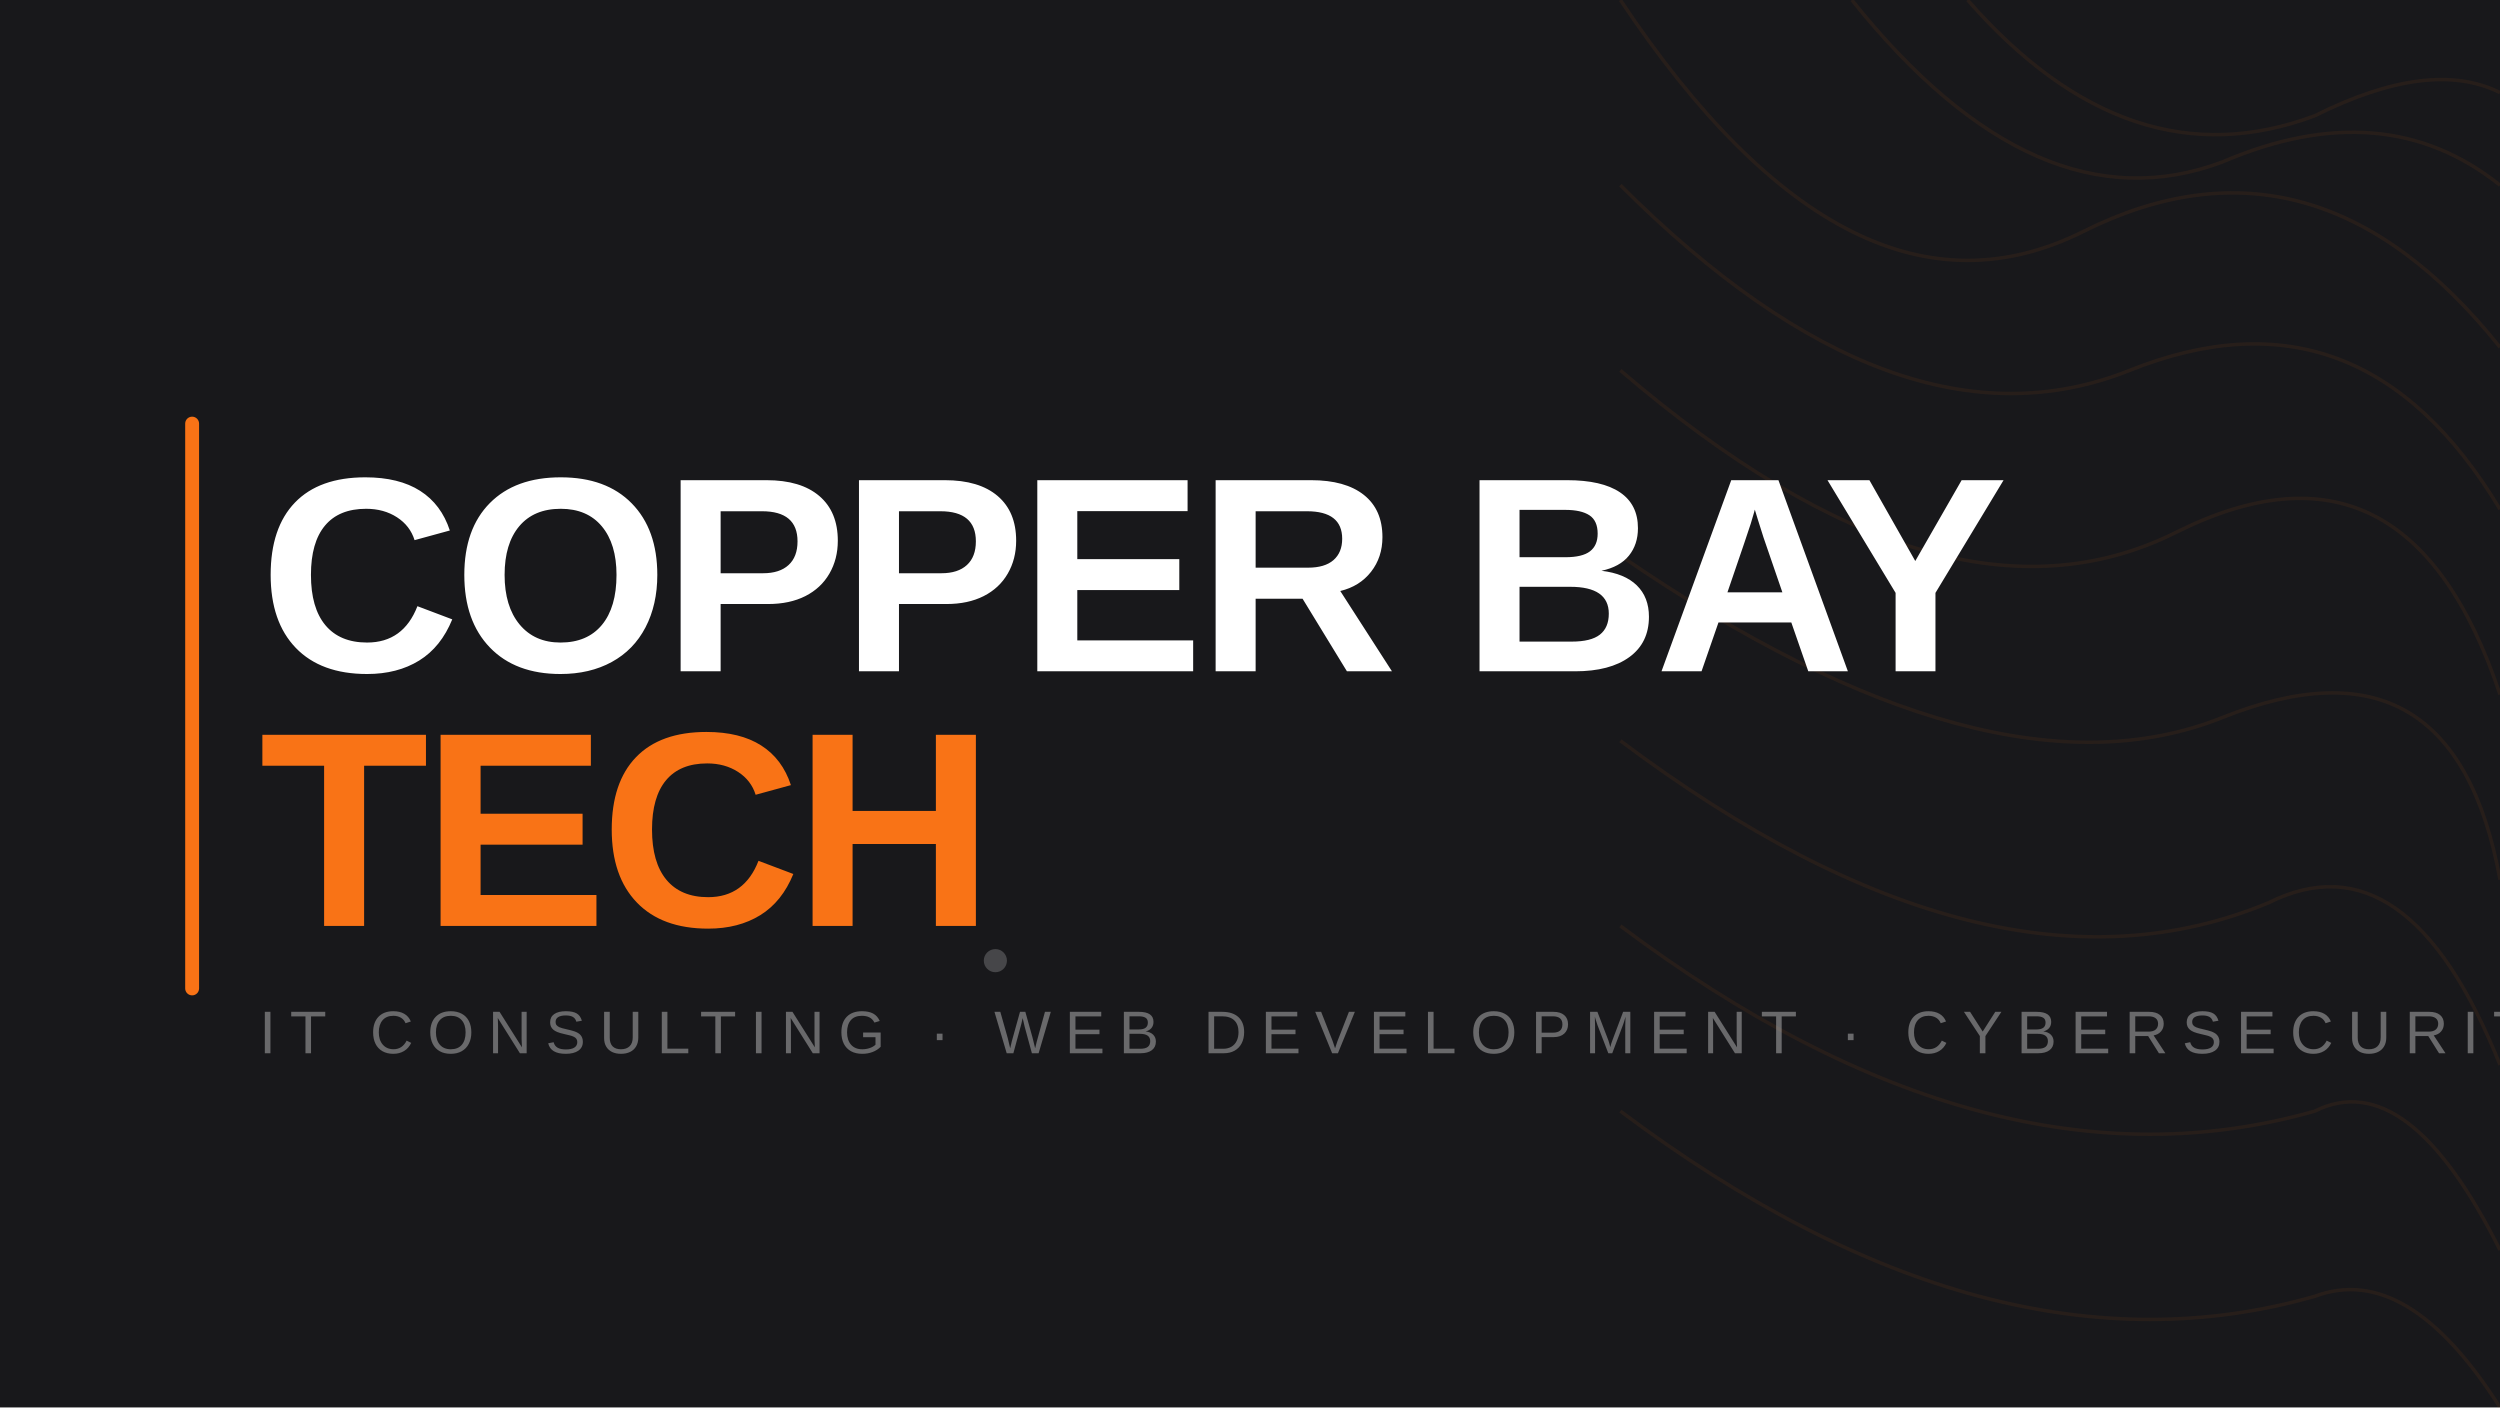
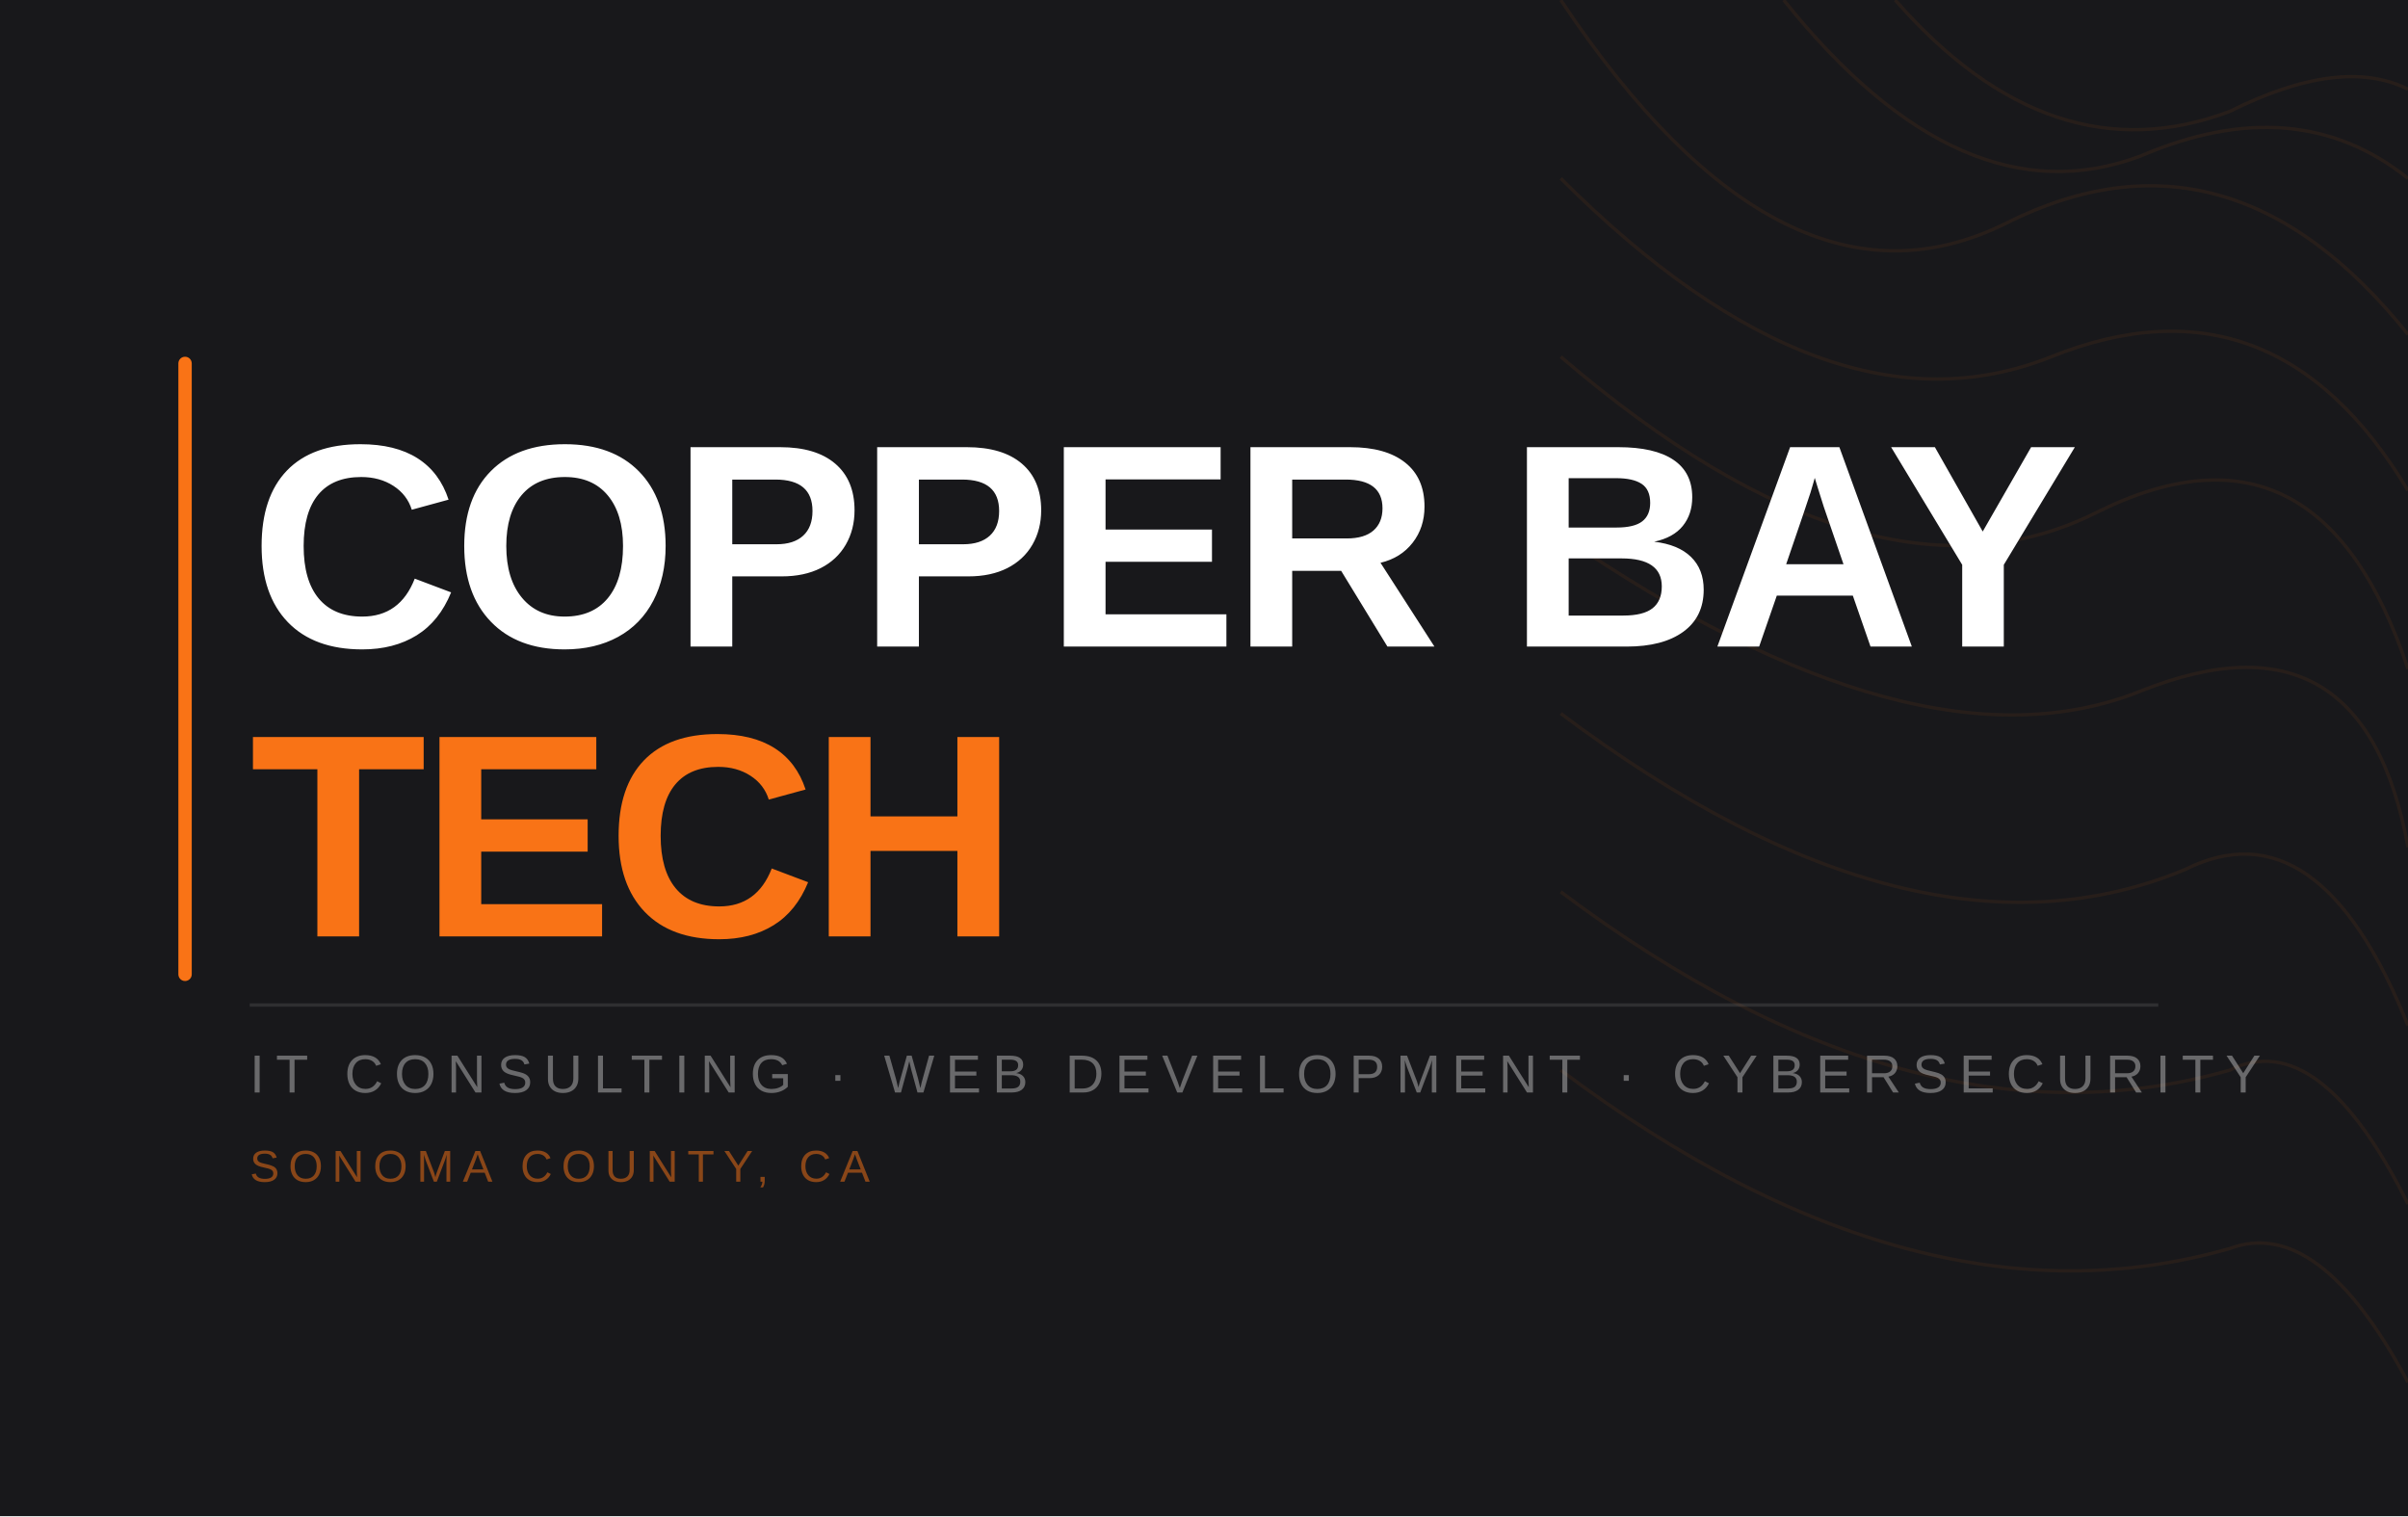
- <svg xmlns="http://www.w3.org/2000/svg" viewBox="0 0 1080 608" width="1080" height="608">
-   <rect width="1080" height="608" fill="#18181B" />
+ <svg xmlns="http://www.w3.org/2000/svg" viewBox="0 0 1080 680" width="1080" height="680">
+   <rect width="1080" height="680" fill="#18181B" />
  <g opacity="0.07" stroke="#F97316" stroke-width="1.5" fill="none">
    <path d="M700 0 Q800 150 900 100 Q1000 50 1080 150" />
    <path d="M700 80 Q820 200 920 160 Q1020 120 1080 220" />
    <path d="M700 160 Q840 280 940 230 Q1040 180 1080 300" />
    <path d="M700 240 Q860 350 960 310 Q1060 270 1080 380" />
    <path d="M700 320 Q860 440 980 390 Q1040 360 1080 460" />
    <path d="M700 400 Q860 520 1000 480 Q1040 460 1080 540" />
-     <path d="M700 480 Q860 600 1000 560 Q1040 545 1080 608" />
+     <path d="M700 480 Q860 600 1000 560 Q1040 545 1080 620" />
    <path d="M800 0 Q880 100 960 70 Q1030 40 1080 80" />
    <path d="M850 0 Q920 80 1000 50 Q1050 25 1080 40" />
  </g>
-   <rect x="80" y="180" width="6" height="250" fill="#F97316" rx="3" />
-   <text x="112" y="290" font-family="Arial Black, Arial, sans-serif" font-weight="900" font-size="120" fill="#FFFFFF" letter-spacing="-3">COPPER BAY</text>
-   <text x="112" y="400" font-family="Arial Black, Arial, sans-serif" font-weight="900" font-size="120" fill="#F97316" letter-spacing="-3">TECH</text>
-   <circle cx="430" cy="415" fill="#FFFFFF" opacity="0.2" r="5" />
-   <text x="112" y="455" font-family="Arial, sans-serif" font-weight="400" font-size="26" fill="#FFFFFF" opacity="0.35" letter-spacing="6">IT CONSULTING · WEB DEVELOPMENT · CYBERSECURITY</text>
+   <rect x="80" y="160" width="6" height="280" fill="#F97316" rx="3" />
+   <text x="112" y="290" font-family="Arial Black, Arial, sans-serif" font-weight="900" font-size="130" fill="#FFFFFF" letter-spacing="-3">COPPER BAY</text>
+   <text x="112" y="420" font-family="Arial Black, Arial, sans-serif" font-weight="900" font-size="130" fill="#F97316" letter-spacing="-3">TECH</text>
+   <rect x="112" y="450" width="856" height="1.5" fill="#FFFFFF" opacity="0.1" />
+   <text x="112" y="490" font-family="Arial, sans-serif" font-weight="400" font-size="24" fill="#FFFFFF" opacity="0.35" letter-spacing="5">IT CONSULTING · WEB DEVELOPMENT · CYBERSECURITY</text>
+   <text x="112" y="530" font-family="Arial, sans-serif" font-weight="400" font-size="20" fill="#F97316" opacity="0.5" letter-spacing="4">SONOMA COUNTY, CA</text>
</svg>
